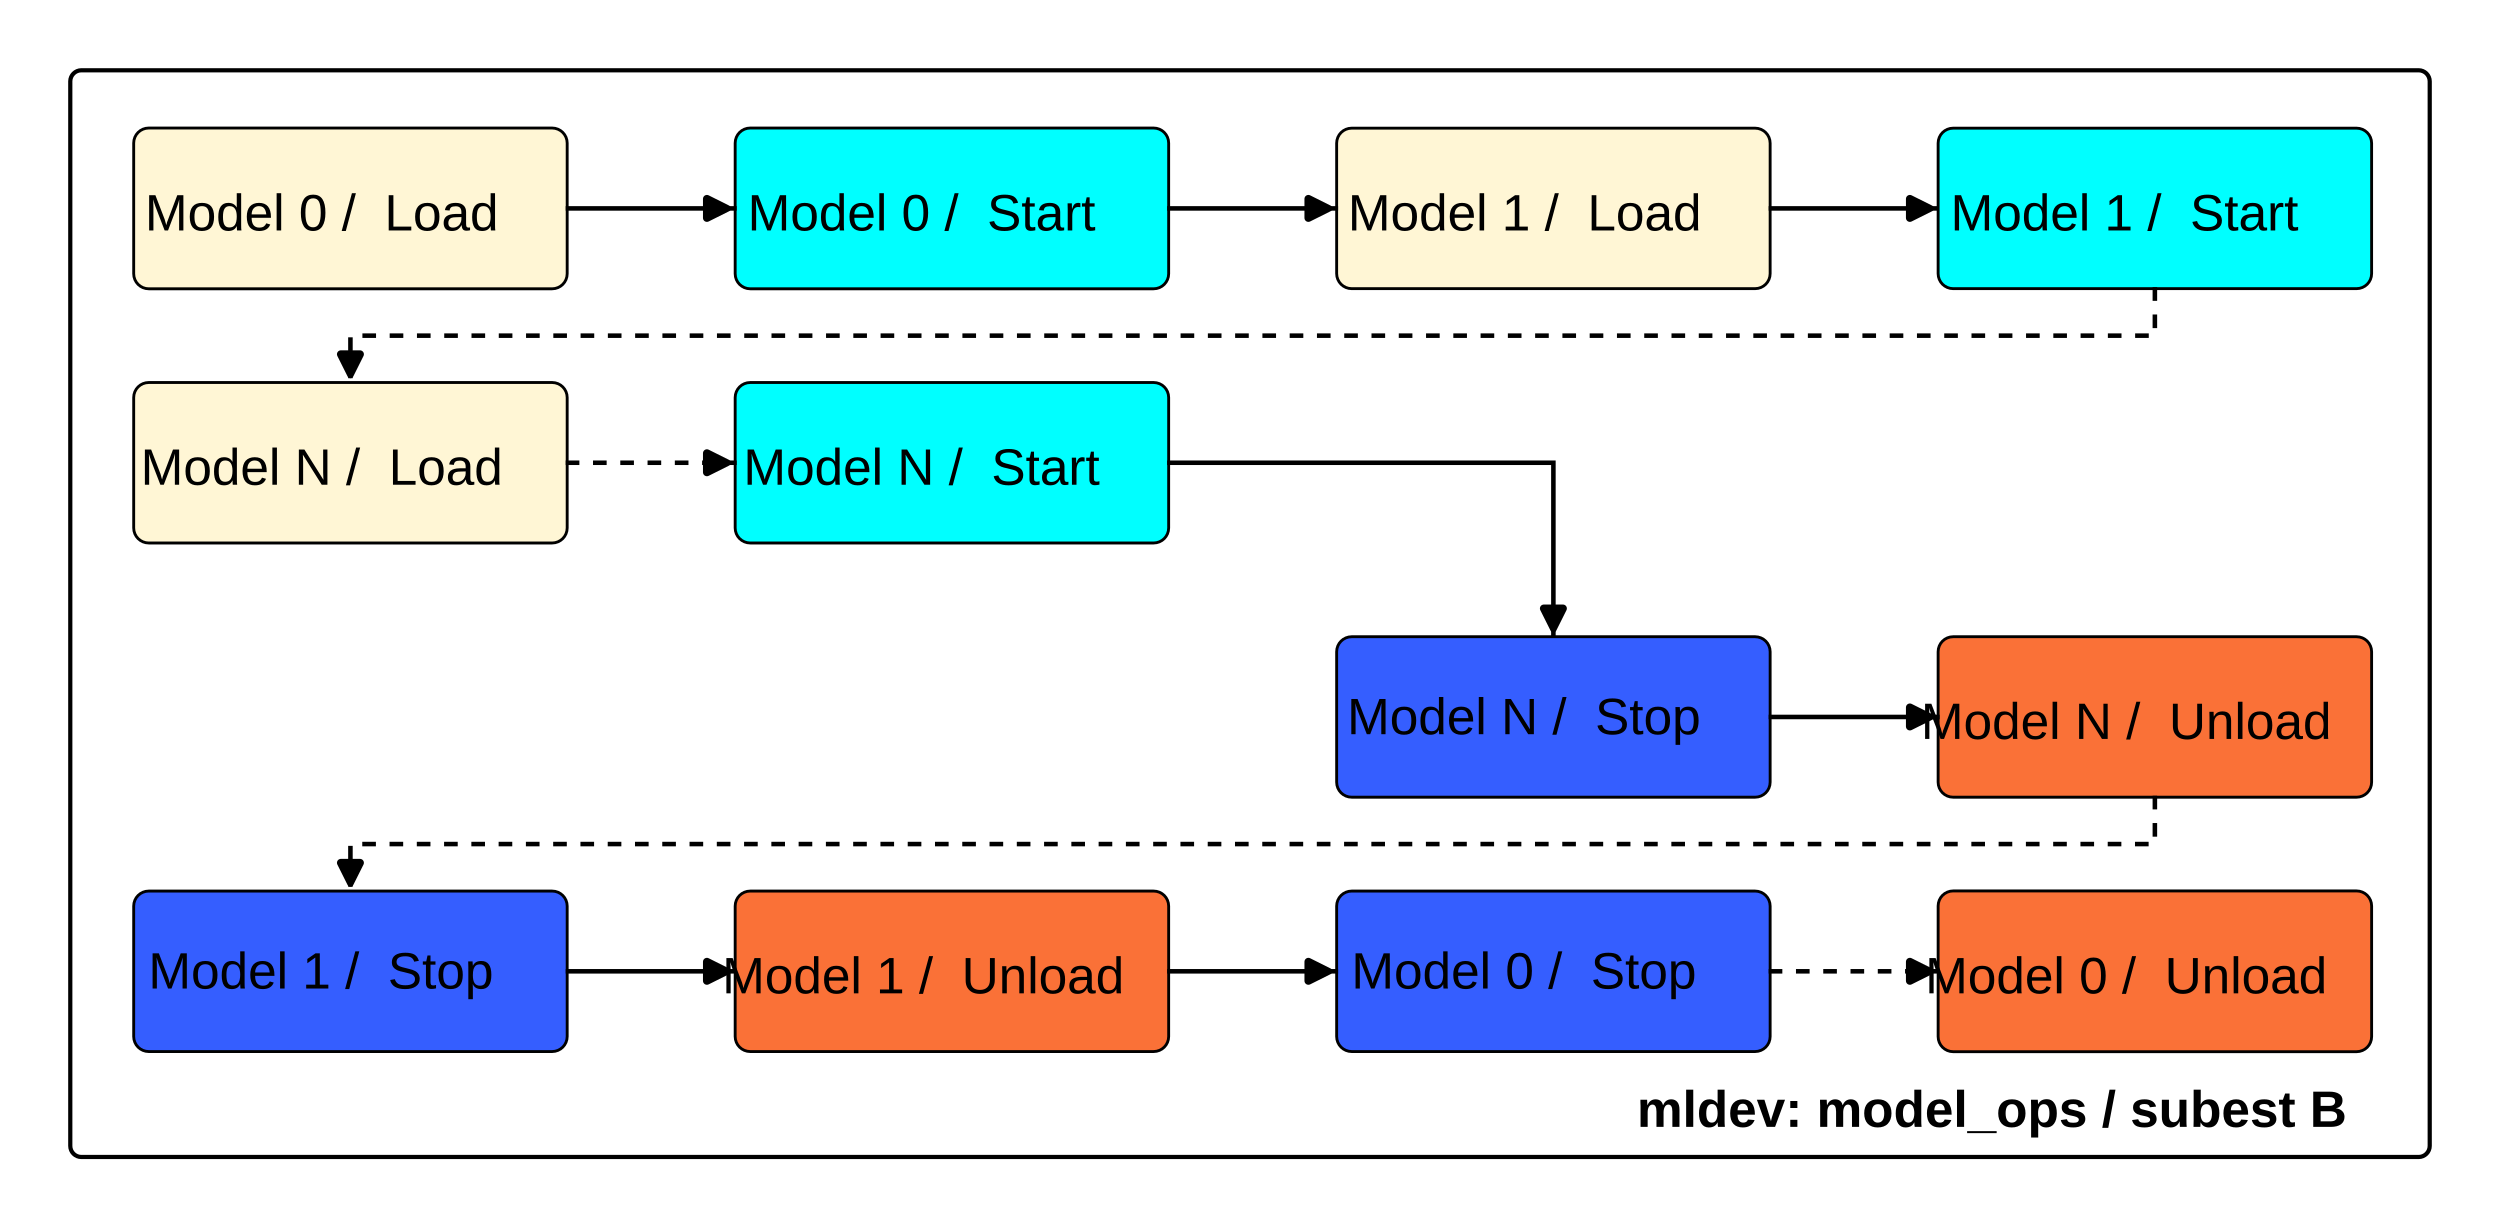
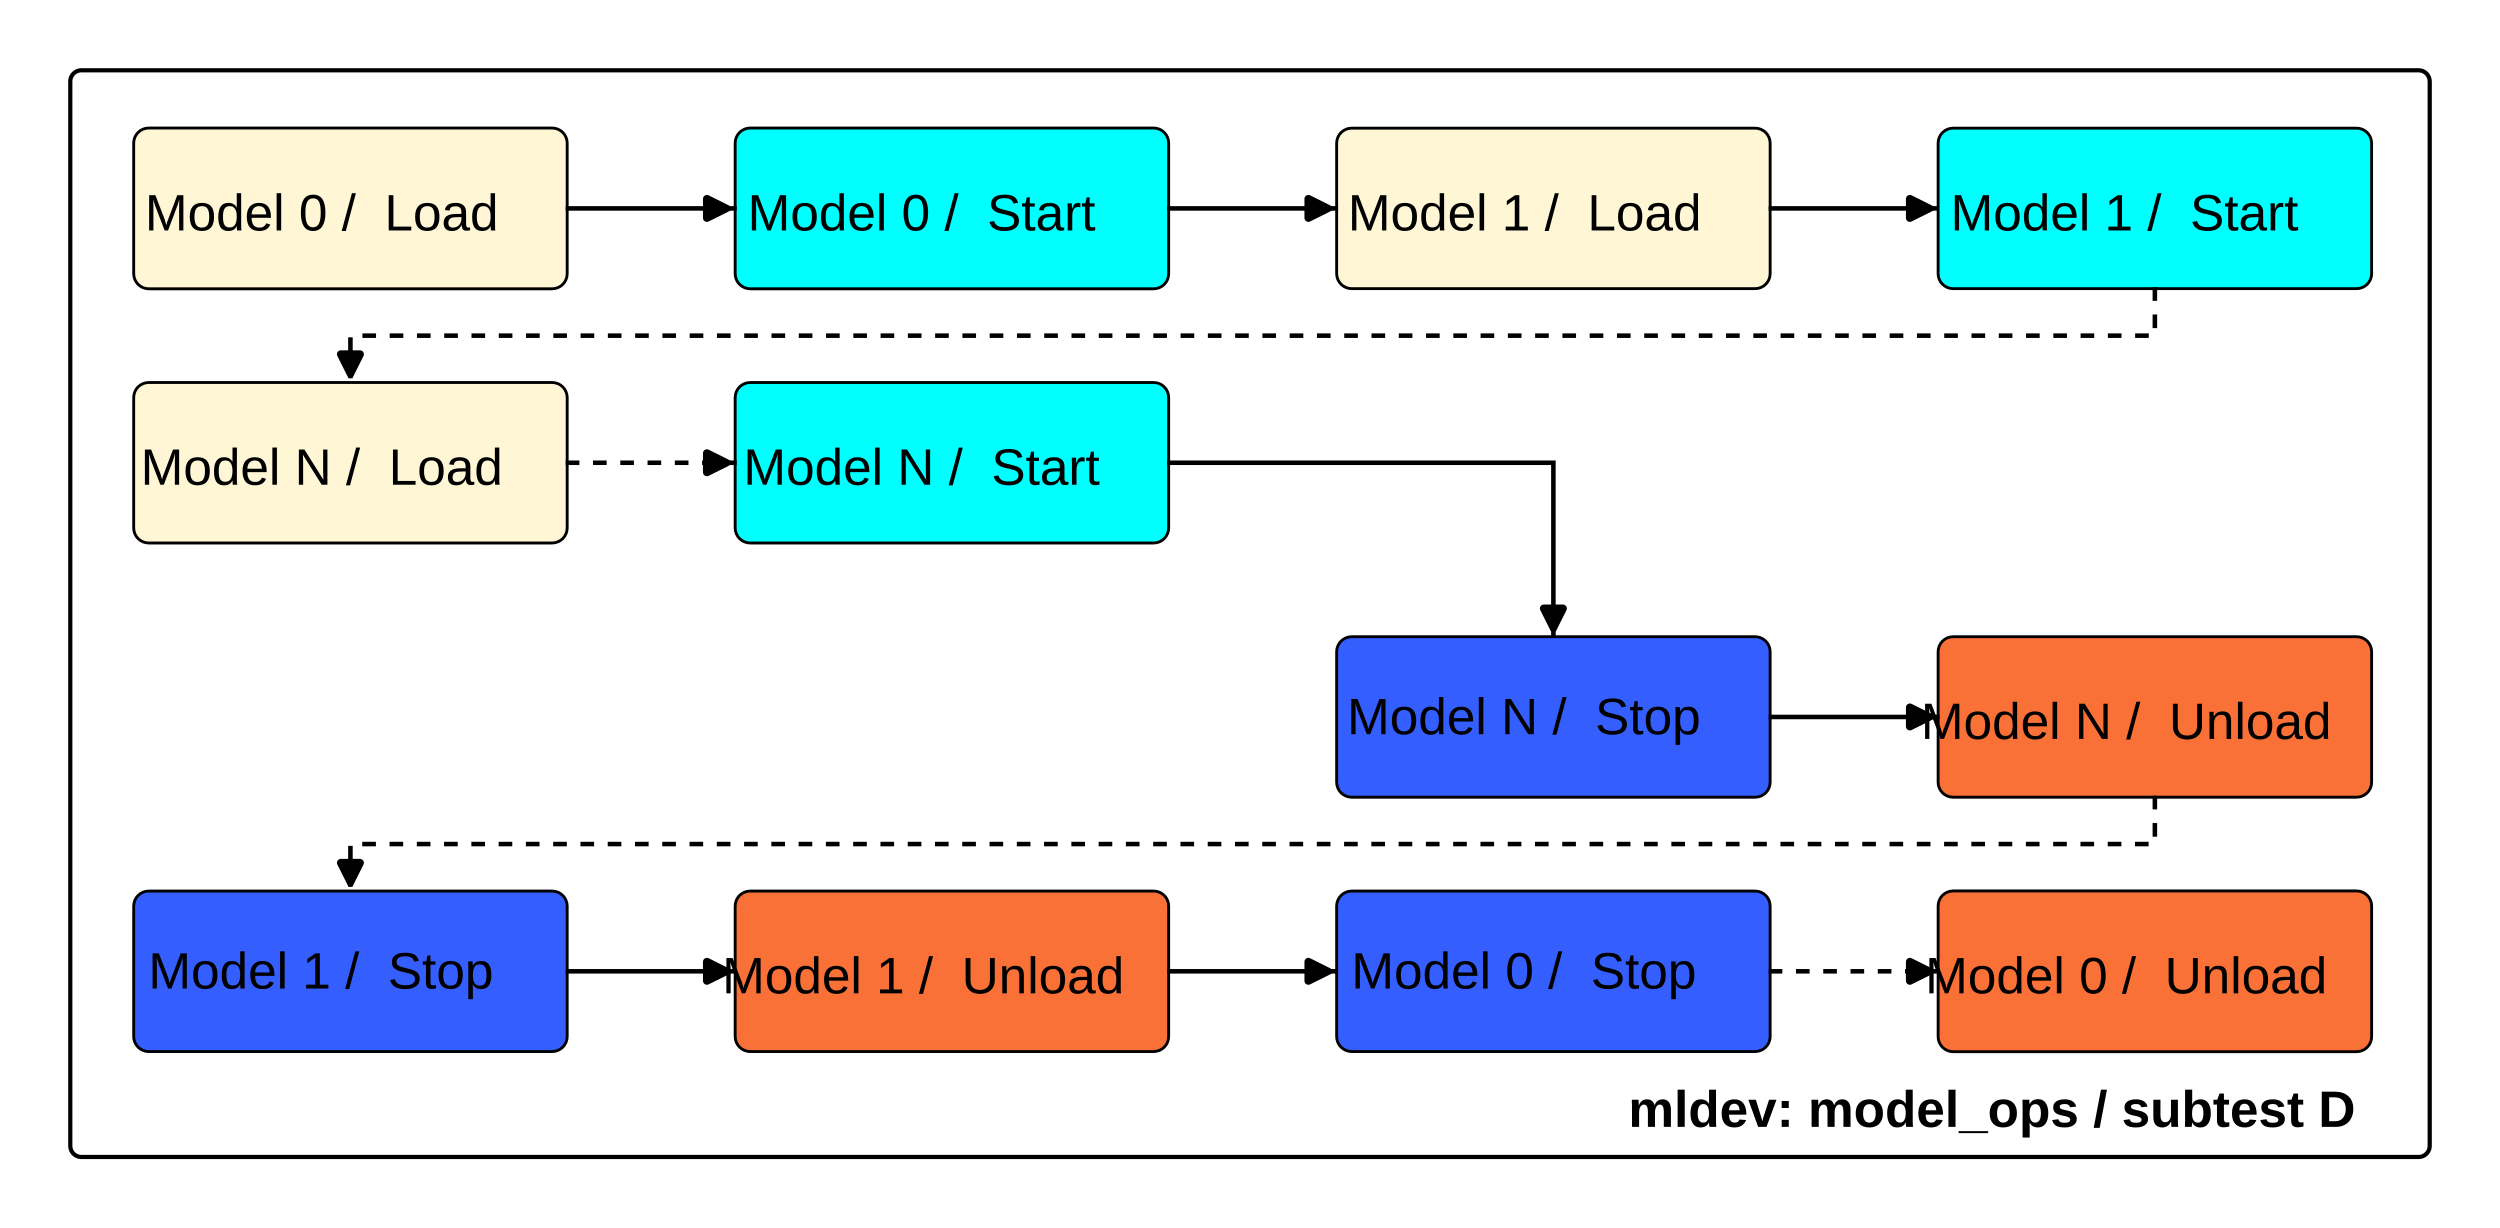
<svg xmlns="http://www.w3.org/2000/svg" width="275mm" height="135mm" viewBox="0 0 275 135" version="1.1" id="svg5">
  <defs id="defs2">
    <marker style="overflow:visible" id="RoundedArrow" refX="6" refY="0" orient="auto-start-reverse" markerWidth="6.135" markerHeight="5.93" viewBox="0 0 6.135 5.93" preserveAspectRatio="xMidYMid">
      <path transform="scale(0.7)" d="m -0.211,-4.106 6.422,3.211 a 1,1 90 0 1 0,1.789 L -0.211,4.106 A 1.236,1.236 31.717 0 1 -2,3 v -6 a 1.236,1.236 148.283 0 1 1.789,-1.106 z" style="fill:context-stroke;fill-rule:evenodd;stroke:none" id="path1367" />
    </marker>
  </defs>
  <g id="layer1">
    <rect style="fill:#fff6d5;fill-rule:evenodd;stroke:#000000;stroke-width:0.633;stroke-linecap:round;stroke-linejoin:round;paint-order:stroke fill markers" id="rect234" width="47.367" height="17.367" x="14.864" y="14.242" ry="1.499" />
    <text xml:space="preserve" style="font-style:normal;font-variant:normal;font-weight:normal;font-stretch:normal;font-size:5.644px;font-family:Arial;-inkscape-font-specification:Arial;text-align:center;writing-mode:tb-rl;text-anchor:middle;fill:#000000;fill-rule:evenodd;stroke:none;stroke-width:0.75;stroke-linecap:round;stroke-linejoin:round;paint-order:stroke fill markers" x="-23.389" y="38.542" id="text290" transform="rotate(-90)">
      <tspan id="tspan288" style="font-style:normal;font-variant:normal;font-weight:normal;font-stretch:normal;font-family:Arial;-inkscape-font-specification:Arial;fill:#000000;stroke:none;stroke-width:0.75" x="-23.389" y="38.542">Model 0 /  Load</tspan>
    </text>
    <rect style="fill:#00ffff;fill-opacity:1;fill-rule:evenodd;stroke:#000000;stroke-width:0.633;stroke-linecap:round;stroke-linejoin:round;paint-order:stroke fill markers" id="rect234-07" width="47.367" height="17.367" x="81.027" y="14.242" ry="1.499" />
    <text xml:space="preserve" style="font-style:normal;font-variant:normal;font-weight:normal;font-stretch:normal;font-size:5.644px;font-family:Arial;-inkscape-font-specification:Arial;text-align:center;writing-mode:tb-rl;text-anchor:middle;fill:#000000;fill-rule:evenodd;stroke:none;stroke-width:0.75;stroke-linecap:round;stroke-linejoin:round;paint-order:stroke fill markers" x="-23.389" y="104.521" id="text290-1" transform="rotate(-90)">
      <tspan id="tspan288-11" style="font-style:normal;font-variant:normal;font-weight:normal;font-stretch:normal;font-family:Arial;-inkscape-font-specification:Arial;fill:#000000;stroke:none;stroke-width:0.75" x="-23.389" y="104.521">Model 0 /  Start</tspan>
    </text>
    <rect style="fill:#fff6d5;fill-rule:evenodd;stroke:#000000;stroke-width:0.633;stroke-linecap:round;stroke-linejoin:round;paint-order:stroke fill markers" id="rect234-6" width="47.367" height="17.336" x="147.19" y="14.257" ry="1.496" />
    <text xml:space="preserve" style="font-style:normal;font-variant:normal;font-weight:normal;font-stretch:normal;font-size:5.644px;font-family:Arial;-inkscape-font-specification:Arial;text-align:center;writing-mode:tb-rl;text-anchor:middle;fill:#000000;fill-rule:evenodd;stroke:none;stroke-width:0.75;stroke-linecap:round;stroke-linejoin:round;paint-order:stroke fill markers" x="-23.389" y="170.868" id="text290-4" transform="rotate(-90)">
      <tspan id="tspan288-15" style="font-style:normal;font-variant:normal;font-weight:normal;font-stretch:normal;font-family:Arial;-inkscape-font-specification:Arial;fill:#000000;stroke:none;stroke-width:0.75" x="-23.389" y="170.868">Model 1 /  Load</tspan>
    </text>
    <path style="fill:none;fill-rule:evenodd;stroke:#000000;stroke-width:0.5;stroke-linecap:butt;stroke-linejoin:miter;stroke-dasharray:none;stroke-opacity:1;marker-end:url(#RoundedArrow)" d="M 62.231,22.925 H 81.027" id="path1916" />
    <path style="fill:none;fill-rule:evenodd;stroke:#000000;stroke-width:0.5;stroke-linecap:butt;stroke-linejoin:miter;stroke-dasharray:none;stroke-dashoffset:0;stroke-opacity:1;marker-end:url(#RoundedArrow)" d="m 128.393,22.925 h 18.796" id="path1918" />
    <path style="fill:none;fill-rule:evenodd;stroke:#000000;stroke-width:0.5;stroke-linecap:butt;stroke-linejoin:miter;stroke-dasharray:none;stroke-opacity:1;marker-end:url(#RoundedArrow)" d="m 194.557,22.925 18.796,0" id="path1922" />
    <rect style="fill:#00ffff;fill-opacity:1;fill-rule:evenodd;stroke:#000000;stroke-width:0.633;stroke-linecap:round;stroke-linejoin:round;paint-order:stroke fill markers" id="rect234-0-6-6" width="47.367" height="17.336" x="213.352" y="14.257" ry="1.496" />
    <text xml:space="preserve" style="font-style:normal;font-variant:normal;font-weight:normal;font-stretch:normal;font-size:5.644px;font-family:Arial;-inkscape-font-specification:Arial;text-align:center;writing-mode:tb-rl;text-anchor:middle;fill:#000000;fill-rule:evenodd;stroke:none;stroke-width:0.75;stroke-linecap:round;stroke-linejoin:round;paint-order:stroke fill markers" x="-23.389" y="236.847" id="text290-3-2-2" transform="rotate(-90)">
      <tspan id="tspan288-1-7-1" style="font-style:normal;font-variant:normal;font-weight:normal;font-stretch:normal;font-family:Arial;-inkscape-font-specification:Arial;fill:#000000;stroke:none;stroke-width:0.75" x="-23.389" y="236.847">Model 1 /  Start</tspan>
    </text>
    <path style="fill:none;fill-rule:evenodd;stroke:#000000;stroke-width:0.5;stroke-linecap:butt;stroke-linejoin:miter;stroke-dasharray:1.5, 1.5;stroke-dashoffset:0;stroke-opacity:1;marker-end:url(#RoundedArrow)" d="m 237.036,31.593 0,5.329 H 38.547 v 5.313" id="path1924" />
    <rect style="fill:#fff6d5;fill-opacity:1;fill-rule:evenodd;stroke:#000000;stroke-width:0.633;stroke-linecap:round;stroke-linejoin:round;paint-order:stroke fill markers" id="rect234-0-6-6-3" width="47.367" height="17.336" x="14.864" y="42.235" ry="1.496" />
    <text xml:space="preserve" style="font-style:normal;font-variant:normal;font-weight:normal;font-stretch:normal;font-size:5.644px;font-family:Arial;-inkscape-font-specification:Arial;text-align:center;writing-mode:tb-rl;text-anchor:middle;fill:#000000;fill-rule:evenodd;stroke:none;stroke-width:0.75;stroke-linecap:round;stroke-linejoin:round;paint-order:stroke fill markers" x="-51.367" y="38.542" id="text290-3-2-2-2" transform="rotate(-90)">
      <tspan id="tspan288-1-7-1-7" style="font-style:normal;font-variant:normal;font-weight:normal;font-stretch:normal;font-family:Arial;-inkscape-font-specification:Arial;fill:#000000;stroke:none;stroke-width:0.75" x="-51.367" y="38.542">Model N /  Load</tspan>
    </text>
    <rect style="fill:#00ffff;fill-opacity:1;fill-rule:evenodd;stroke:#000000;stroke-width:0.633;stroke-linecap:round;stroke-linejoin:round;paint-order:stroke fill markers" id="rect234-0-6-6-2" width="47.367" height="17.336" x="81.027" y="42.235" ry="1.496" />
    <text xml:space="preserve" style="font-style:normal;font-variant:normal;font-weight:normal;font-stretch:normal;font-size:5.644px;font-family:Arial;-inkscape-font-specification:Arial;text-align:center;writing-mode:tb-rl;text-anchor:middle;fill:#000000;fill-rule:evenodd;stroke:none;stroke-width:0.75;stroke-linecap:round;stroke-linejoin:round;paint-order:stroke fill markers" x="-51.367" y="104.521" id="text290-3-2-2-28" transform="rotate(-90)">
      <tspan id="tspan288-1-7-1-2" style="font-style:normal;font-variant:normal;font-weight:normal;font-stretch:normal;font-family:Arial;-inkscape-font-specification:Arial;fill:#000000;stroke:none;stroke-width:0.75" x="-51.367" y="104.521">Model N /  Start</tspan>
    </text>
    <path style="fill:none;fill-rule:evenodd;stroke:#000000;stroke-width:0.5;stroke-linecap:butt;stroke-linejoin:miter;stroke-dasharray:1.5, 1.5;stroke-dashoffset:0;stroke-opacity:1;marker-end:url(#RoundedArrow)" d="M 62.231,50.903 H 81.027" id="path1926" />
    <path style="fill:none;fill-rule:evenodd;stroke:#000000;stroke-width:0.5;stroke-linecap:butt;stroke-linejoin:miter;stroke-dasharray:none;stroke-opacity:1;marker-end:url(#RoundedArrow)" d="m 128.394,50.903 h 42.479 v 19.295" id="path1928" />
    <rect style="fill:#fa7137;fill-opacity:1;fill-rule:evenodd;stroke:#000000;stroke-width:0.633;stroke-linecap:round;stroke-linejoin:round;paint-order:stroke fill markers" id="rect234-0-6" width="47.367" height="17.336" x="213.352" y="70.198" ry="1.496" />
    <text xml:space="preserve" style="font-style:normal;font-variant:normal;font-weight:normal;font-stretch:normal;font-size:5.644px;font-family:Arial;-inkscape-font-specification:Arial;text-align:center;writing-mode:tb-rl;text-anchor:middle;fill:#000000;fill-rule:evenodd;stroke:none;stroke-width:0.75;stroke-linecap:round;stroke-linejoin:round;paint-order:stroke fill markers" x="-79.33" y="237.031" id="text290-3-2" transform="rotate(-90)">
      <tspan id="tspan288-1-7" style="font-style:normal;font-variant:normal;font-weight:normal;font-stretch:normal;font-family:Arial;-inkscape-font-specification:Arial;fill:#000000;stroke:none;stroke-width:0.75" x="-79.33" y="237.031">Model N /  Unload</tspan>
    </text>
    <rect style="fill:#355eff;fill-opacity:1;fill-rule:evenodd;stroke:#000000;stroke-width:0.633;stroke-linecap:round;stroke-linejoin:round;paint-order:stroke fill markers" id="rect234-0-6-1" width="47.367" height="17.336" x="147.19" y="70.198" ry="1.496" />
    <text xml:space="preserve" style="font-style:normal;font-variant:normal;font-weight:normal;font-stretch:normal;font-size:5.644px;font-family:Arial;-inkscape-font-specification:Arial;text-align:center;writing-mode:tb-rl;text-anchor:middle;fill:#000000;fill-rule:evenodd;stroke:none;stroke-width:0.75;stroke-linecap:round;stroke-linejoin:round;paint-order:stroke fill markers" x="-78.803" y="170.777" id="text290-3-2-3" transform="rotate(-90)">
      <tspan id="tspan288-1-7-8" style="font-style:normal;font-variant:normal;font-weight:normal;font-stretch:normal;font-family:Arial;-inkscape-font-specification:Arial;fill:#000000;stroke:none;stroke-width:0.75" x="-78.803" y="170.777">Model N /  Stop</tspan>
    </text>
    <path style="fill:none;fill-rule:evenodd;stroke:#000000;stroke-width:0.5;stroke-linecap:butt;stroke-linejoin:miter;stroke-dasharray:none;stroke-opacity:1;marker-end:url(#RoundedArrow)" d="m 194.557,78.866 h 18.796" id="path1930" />
    <path style="fill:none;fill-rule:evenodd;stroke:#000000;stroke-width:0.5;stroke-linecap:butt;stroke-linejoin:miter;stroke-dasharray:1.5, 1.5;stroke-dashoffset:0;stroke-opacity:1;marker-end:url(#RoundedArrow)" d="m 237.036,87.534 v 5.313 H 38.547 v 5.329" id="path1932" />
    <rect style="fill:#355eff;fill-opacity:1;fill-rule:evenodd;stroke:#000000;stroke-width:0.633;stroke-linecap:round;stroke-linejoin:round;paint-order:stroke fill markers" id="rect234-0-6-7" width="47.367" height="17.336" x="14.864" y="98.176" ry="1.496" />
    <text xml:space="preserve" style="font-style:normal;font-variant:normal;font-weight:normal;font-stretch:normal;font-size:5.644px;font-family:Arial;-inkscape-font-specification:Arial;text-align:center;writing-mode:tb-rl;text-anchor:middle;fill:#000000;fill-rule:evenodd;stroke:none;stroke-width:0.75;stroke-linecap:round;stroke-linejoin:round;paint-order:stroke fill markers" x="-106.781" y="38.451" id="text290-3-2-5" transform="rotate(-90)">
      <tspan id="tspan288-1-7-0" style="font-style:normal;font-variant:normal;font-weight:normal;font-stretch:normal;font-family:Arial;-inkscape-font-specification:Arial;fill:#000000;stroke:none;stroke-width:0.75" x="-106.781" y="38.451">Model 1 /  Stop</tspan>
    </text>
    <path style="fill:none;fill-rule:evenodd;stroke:#000000;stroke-width:0.5;stroke-linecap:butt;stroke-linejoin:miter;stroke-dasharray:none;stroke-opacity:1;marker-end:url(#RoundedArrow)" d="M 62.231,106.844 H 81.027" id="path1934" />
    <rect style="fill:#fa7137;fill-opacity:1;fill-rule:evenodd;stroke:#000000;stroke-width:0.633;stroke-linecap:round;stroke-linejoin:round;paint-order:stroke fill markers" id="rect234-0" width="47.367" height="17.336" x="81.027" y="98.176" ry="1.496" />
    <text xml:space="preserve" style="font-style:normal;font-variant:normal;font-weight:normal;font-stretch:normal;font-size:5.644px;font-family:Arial;-inkscape-font-specification:Arial;text-align:center;writing-mode:tb-rl;text-anchor:middle;fill:#000000;fill-rule:evenodd;stroke:none;stroke-width:0.75;stroke-linecap:round;stroke-linejoin:round;paint-order:stroke fill markers" x="-107.308" y="104.705" id="text290-3" transform="rotate(-90)">
      <tspan id="tspan288-1" style="font-style:normal;font-variant:normal;font-weight:normal;font-stretch:normal;font-family:Arial;-inkscape-font-specification:Arial;fill:#000000;stroke:none;stroke-width:0.75" x="-107.308" y="104.705">Model 1 /  Unload</tspan>
    </text>
    <rect style="fill:#355eff;fill-opacity:1;fill-rule:evenodd;stroke:#000000;stroke-width:0.633;stroke-linecap:round;stroke-linejoin:round;paint-order:stroke fill markers" id="rect234-0-9" width="47.367" height="17.336" x="147.19" y="98.176" ry="1.496" />
    <text xml:space="preserve" style="font-style:normal;font-variant:normal;font-weight:normal;font-stretch:normal;font-size:5.644px;font-family:Arial;-inkscape-font-specification:Arial;text-align:center;writing-mode:tb-rl;text-anchor:middle;fill:#000000;fill-rule:evenodd;stroke:none;stroke-width:0.75;stroke-linecap:round;stroke-linejoin:round;paint-order:stroke fill markers" x="-106.781" y="170.777" id="text290-3-1" transform="rotate(-90)">
      <tspan id="tspan288-1-0" style="font-style:normal;font-variant:normal;font-weight:normal;font-stretch:normal;font-family:Arial;-inkscape-font-specification:Arial;fill:#000000;stroke:none;stroke-width:0.75" x="-106.781" y="170.777">Model 0 /  Stop</tspan>
    </text>
    <rect style="fill:#fa7137;fill-opacity:1;fill-rule:evenodd;stroke:#000000;stroke-width:0.633;stroke-linecap:round;stroke-linejoin:round;paint-order:stroke fill markers" id="rect234-0-5" width="47.367" height="17.367" x="213.353" y="98.161" ry="1.499" />
    <text xml:space="preserve" style="font-style:normal;font-variant:normal;font-weight:normal;font-stretch:normal;font-size:5.644px;font-family:Arial;-inkscape-font-specification:Arial;text-align:center;writing-mode:tb-rl;text-anchor:middle;fill:#000000;fill-rule:evenodd;stroke:none;stroke-width:0.75;stroke-linecap:round;stroke-linejoin:round;paint-order:stroke fill markers" x="-107.308" y="237.031" id="text290-3-4" transform="rotate(-90)">
      <tspan id="tspan288-1-3" style="font-style:normal;font-variant:normal;font-weight:normal;font-stretch:normal;font-family:Arial;-inkscape-font-specification:Arial;fill:#000000;stroke:none;stroke-width:0.75" x="-107.308" y="237.031">Model 0 /  Unload</tspan>
    </text>
    <path style="fill:none;fill-rule:evenodd;stroke:#000000;stroke-width:0.5;stroke-linecap:butt;stroke-linejoin:miter;stroke-dasharray:none;stroke-opacity:1;marker-end:url(#RoundedArrow)" d="m 128.394,106.844 h 18.796" id="path1936" />
    <path style="fill:none;fill-rule:evenodd;stroke:#000000;stroke-width:0.5;stroke-linecap:butt;stroke-linejoin:miter;stroke-dasharray:1.5, 1.5;stroke-dashoffset:0;stroke-opacity:1;marker-end:url(#RoundedArrow)" d="m 194.557,106.844 9.398,0 v 0 h 9.398" id="path1938" />
    <text xml:space="preserve" style="font-size:5.644px;font-family:Arial;-inkscape-font-specification:Arial;text-align:center;writing-mode:tb-rl;text-anchor:middle;fill:#fff6d5;fill-rule:evenodd;stroke-width:0.5;stroke-linecap:round;stroke-linejoin:round;paint-order:stroke fill markers" x="-122" y="222.265" id="text392" transform="rotate(-90)">
-       <tspan id="tspan390" style="font-style:normal;font-variant:normal;font-weight:bold;font-stretch:normal;font-size:5.644px;font-family:Arial;-inkscape-font-specification:'Arial Bold';fill:#000000;stroke-width:0.5" x="-122" y="222.265">mldev: model_ops / subest B</tspan>
+       <tspan id="tspan390" style="font-style:normal;font-variant:normal;font-weight:bold;font-stretch:normal;font-size:5.644px;font-family:Arial;-inkscape-font-specification:'Arial Bold';fill:#000000;stroke-width:0.5" x="-122" y="222.265">mldev: model_ops / subtest D</tspan>
    </text>
    <rect style="fill:none;fill-rule:evenodd;stroke:#000000;stroke-width:0.462;stroke-linecap:round;stroke-linejoin:round;paint-order:stroke fill markers" id="rect3475" width="259.538" height="119.538" x="7.731" y="7.731" ry="1.219" />
  </g>
</svg>
